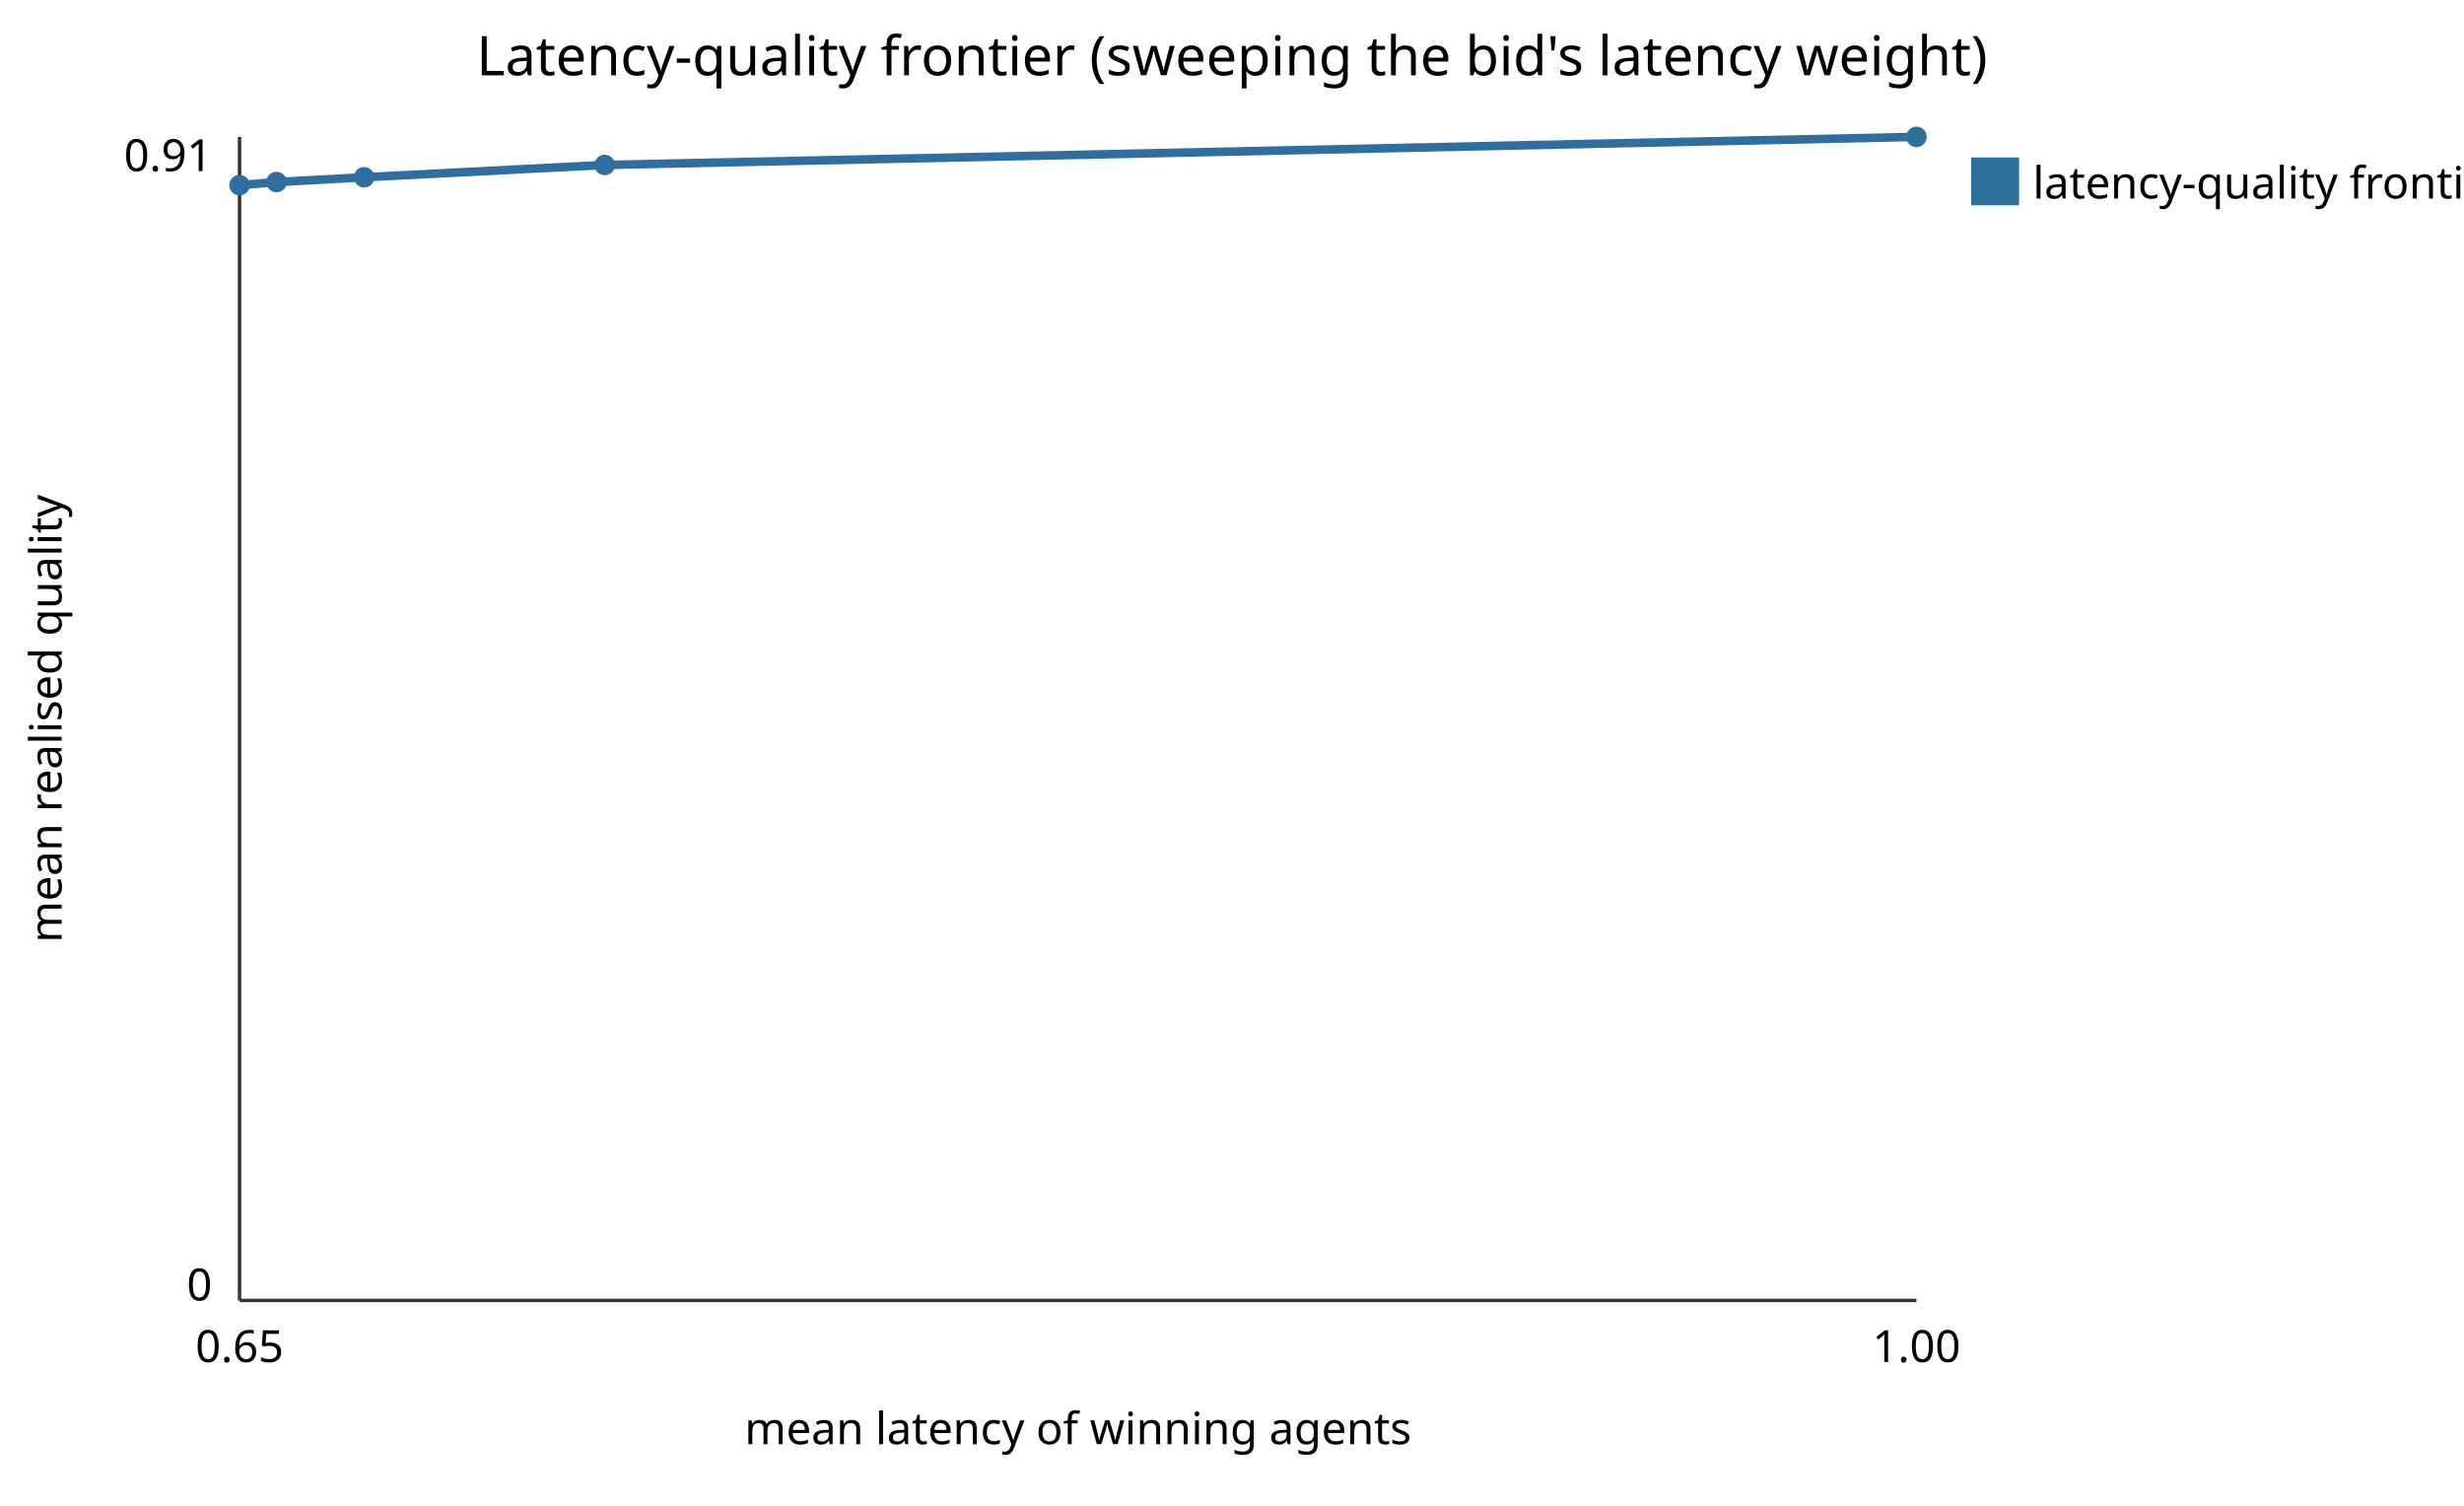
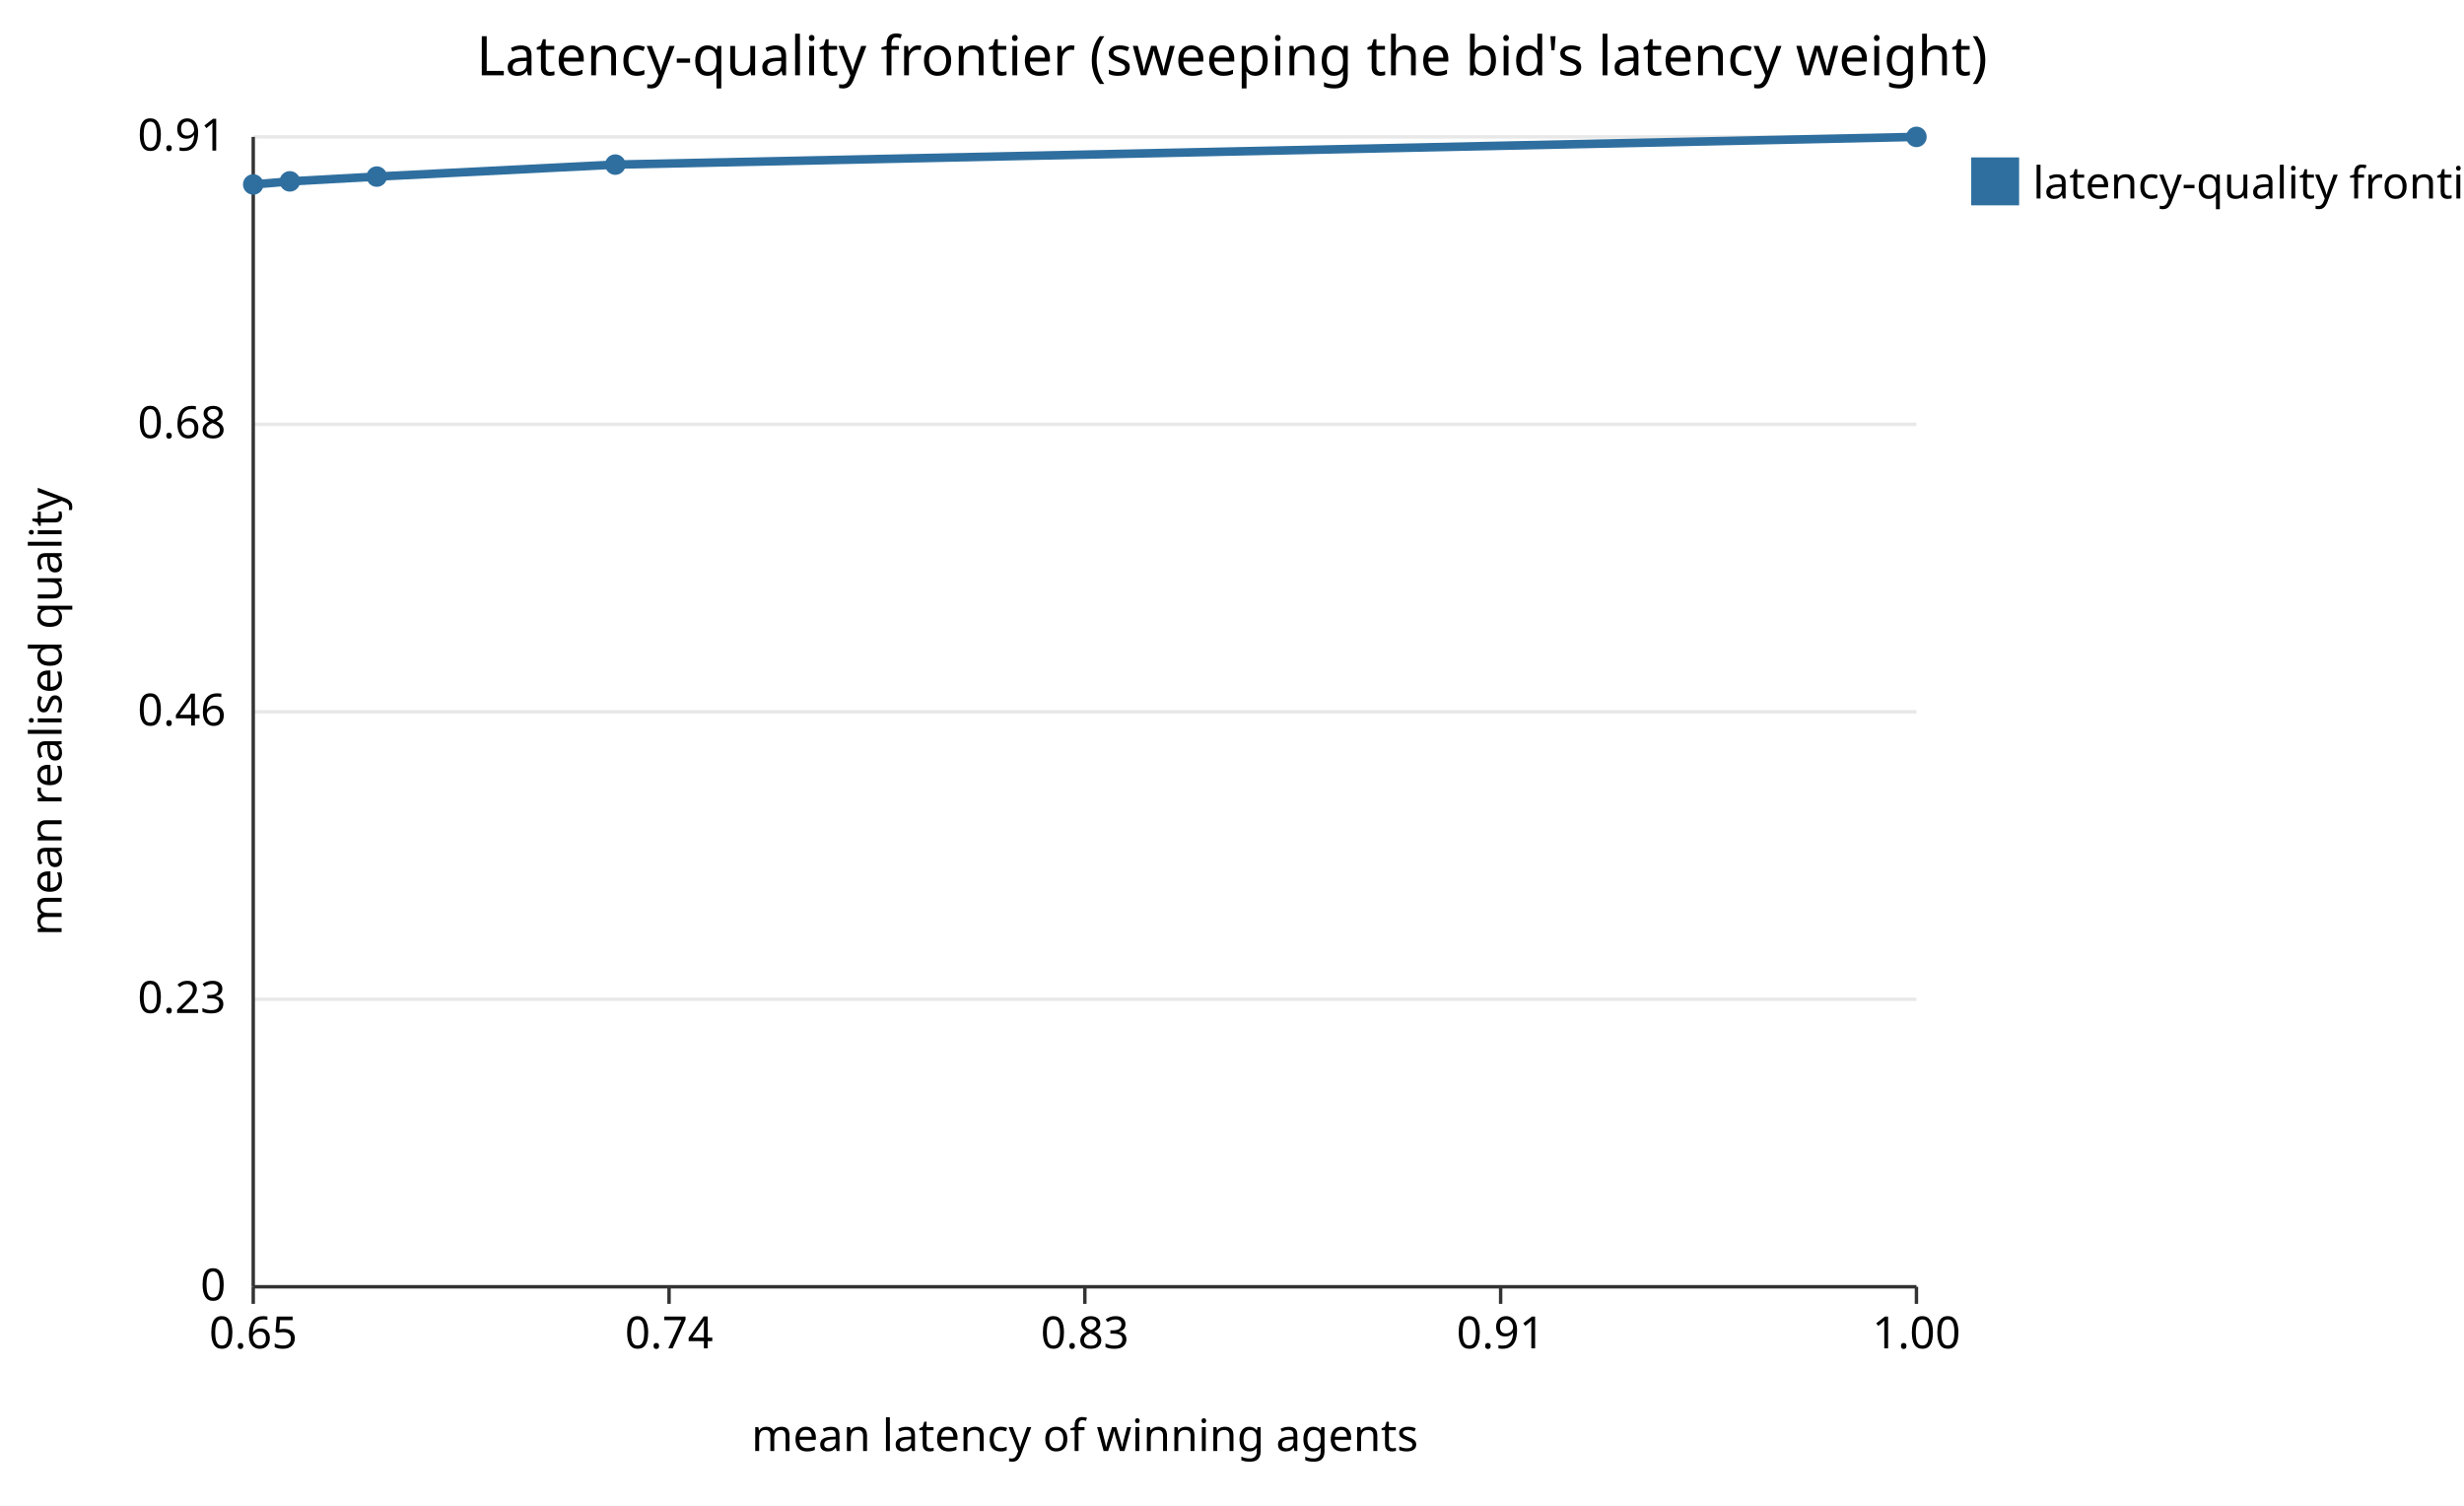
<svg xmlns="http://www.w3.org/2000/svg" width="720" height="440" viewBox="0 0 720 440" font-family="sans-serif" font-size="13">
  <rect width="720" height="440" fill="white" />
  <text x="360" y="22" text-anchor="middle" font-size="16">Latency-quality frontier (sweeping the bid's latency weight)</text>
-   <line x1="70" y1="380" x2="560" y2="380" stroke="#333" />
-   <line x1="70" y1="380" x2="70" y2="40" stroke="#333" />
-   <text x="315" y="422" text-anchor="middle">mean latency of winning agents</text>
-   <text x="18" y="210" text-anchor="middle" transform="rotate(-90 18 210)">mean realised quality</text>
-   <path d="M560.0 40.0 L176.7 48.2 L106.4 51.8 L80.8 53.2 L70.0 54.1" fill="none" stroke="#2f6f9f" stroke-width="2.5" />
+   <line x1="74" y1="376.0" x2="560" y2="376.0" stroke="#e8e8e8" />
+   <text x="66" y="380.0" text-anchor="end">0</text>
+   <line x1="74" y1="292.0" x2="560" y2="292.0" stroke="#e8e8e8" />
+   <text x="66" y="296.0" text-anchor="end">0.23</text>
+   <line x1="74" y1="208.0" x2="560" y2="208.0" stroke="#e8e8e8" />
+   <text x="66" y="212.0" text-anchor="end">0.46</text>
+   <line x1="74" y1="124.0" x2="560" y2="124.0" stroke="#e8e8e8" />
+   <text x="66" y="128.0" text-anchor="end">0.68</text>
+   <line x1="74" y1="40.0" x2="560" y2="40.0" stroke="#e8e8e8" />
+   <text x="66" y="44.0" text-anchor="end">0.91</text>
+   <line x1="74.0" y1="376" x2="74.0" y2="381" stroke="#333" />
+   <text x="74.0" y="394" text-anchor="middle">0.65</text>
+   <line x1="195.5" y1="376" x2="195.5" y2="381" stroke="#333" />
+   <text x="195.5" y="394" text-anchor="middle">0.74</text>
+   <line x1="317.0" y1="376" x2="317.0" y2="381" stroke="#333" />
+   <text x="317.0" y="394" text-anchor="middle">0.83</text>
+   <line x1="438.5" y1="376" x2="438.5" y2="381" stroke="#333" />
+   <text x="438.5" y="394" text-anchor="middle">0.91</text>
+   <line x1="560.0" y1="376" x2="560.0" y2="381" stroke="#333" />
+   <text x="560.0" y="394" text-anchor="middle">1.00</text>
+   <line x1="74" y1="376" x2="560" y2="376" stroke="#333" />
+   <line x1="74" y1="376" x2="74" y2="40" stroke="#333" />
+   <text x="317" y="424" text-anchor="middle">mean latency of winning agents</text>
+   <text x="18" y="208" text-anchor="middle" transform="rotate(-90 18 208)">mean realised quality</text>
+   <path d="M560.0 40.0 L179.8 48.1 L110.1 51.6 L84.7 53.0 L74.0 53.9" fill="none" stroke="#2f6f9f" stroke-width="2.5" />
  <circle cx="560.0" cy="40.0" r="3" fill="#2f6f9f" />
-   <circle cx="176.7" cy="48.2" r="3" fill="#2f6f9f" />
-   <circle cx="106.4" cy="51.8" r="3" fill="#2f6f9f" />
-   <circle cx="80.8" cy="53.2" r="3" fill="#2f6f9f" />
-   <circle cx="70.0" cy="54.1" r="3" fill="#2f6f9f" />
+   <circle cx="179.8" cy="48.1" r="3" fill="#2f6f9f" />
+   <circle cx="110.1" cy="51.6" r="3" fill="#2f6f9f" />
+   <circle cx="84.7" cy="53.0" r="3" fill="#2f6f9f" />
+   <circle cx="74.0" cy="53.9" r="3" fill="#2f6f9f" />
  <rect x="576" y="46" width="14" height="14" fill="#2f6f9f" />
  <text x="594" y="58">latency-quality frontier</text>
-   <text x="70" y="398" text-anchor="middle">0.65</text>
-   <text x="560" y="398" text-anchor="middle">1.00</text>
-   <text x="62" y="380" text-anchor="end">0</text>
-   <text x="62" y="50" text-anchor="end">0.91</text>
</svg>
